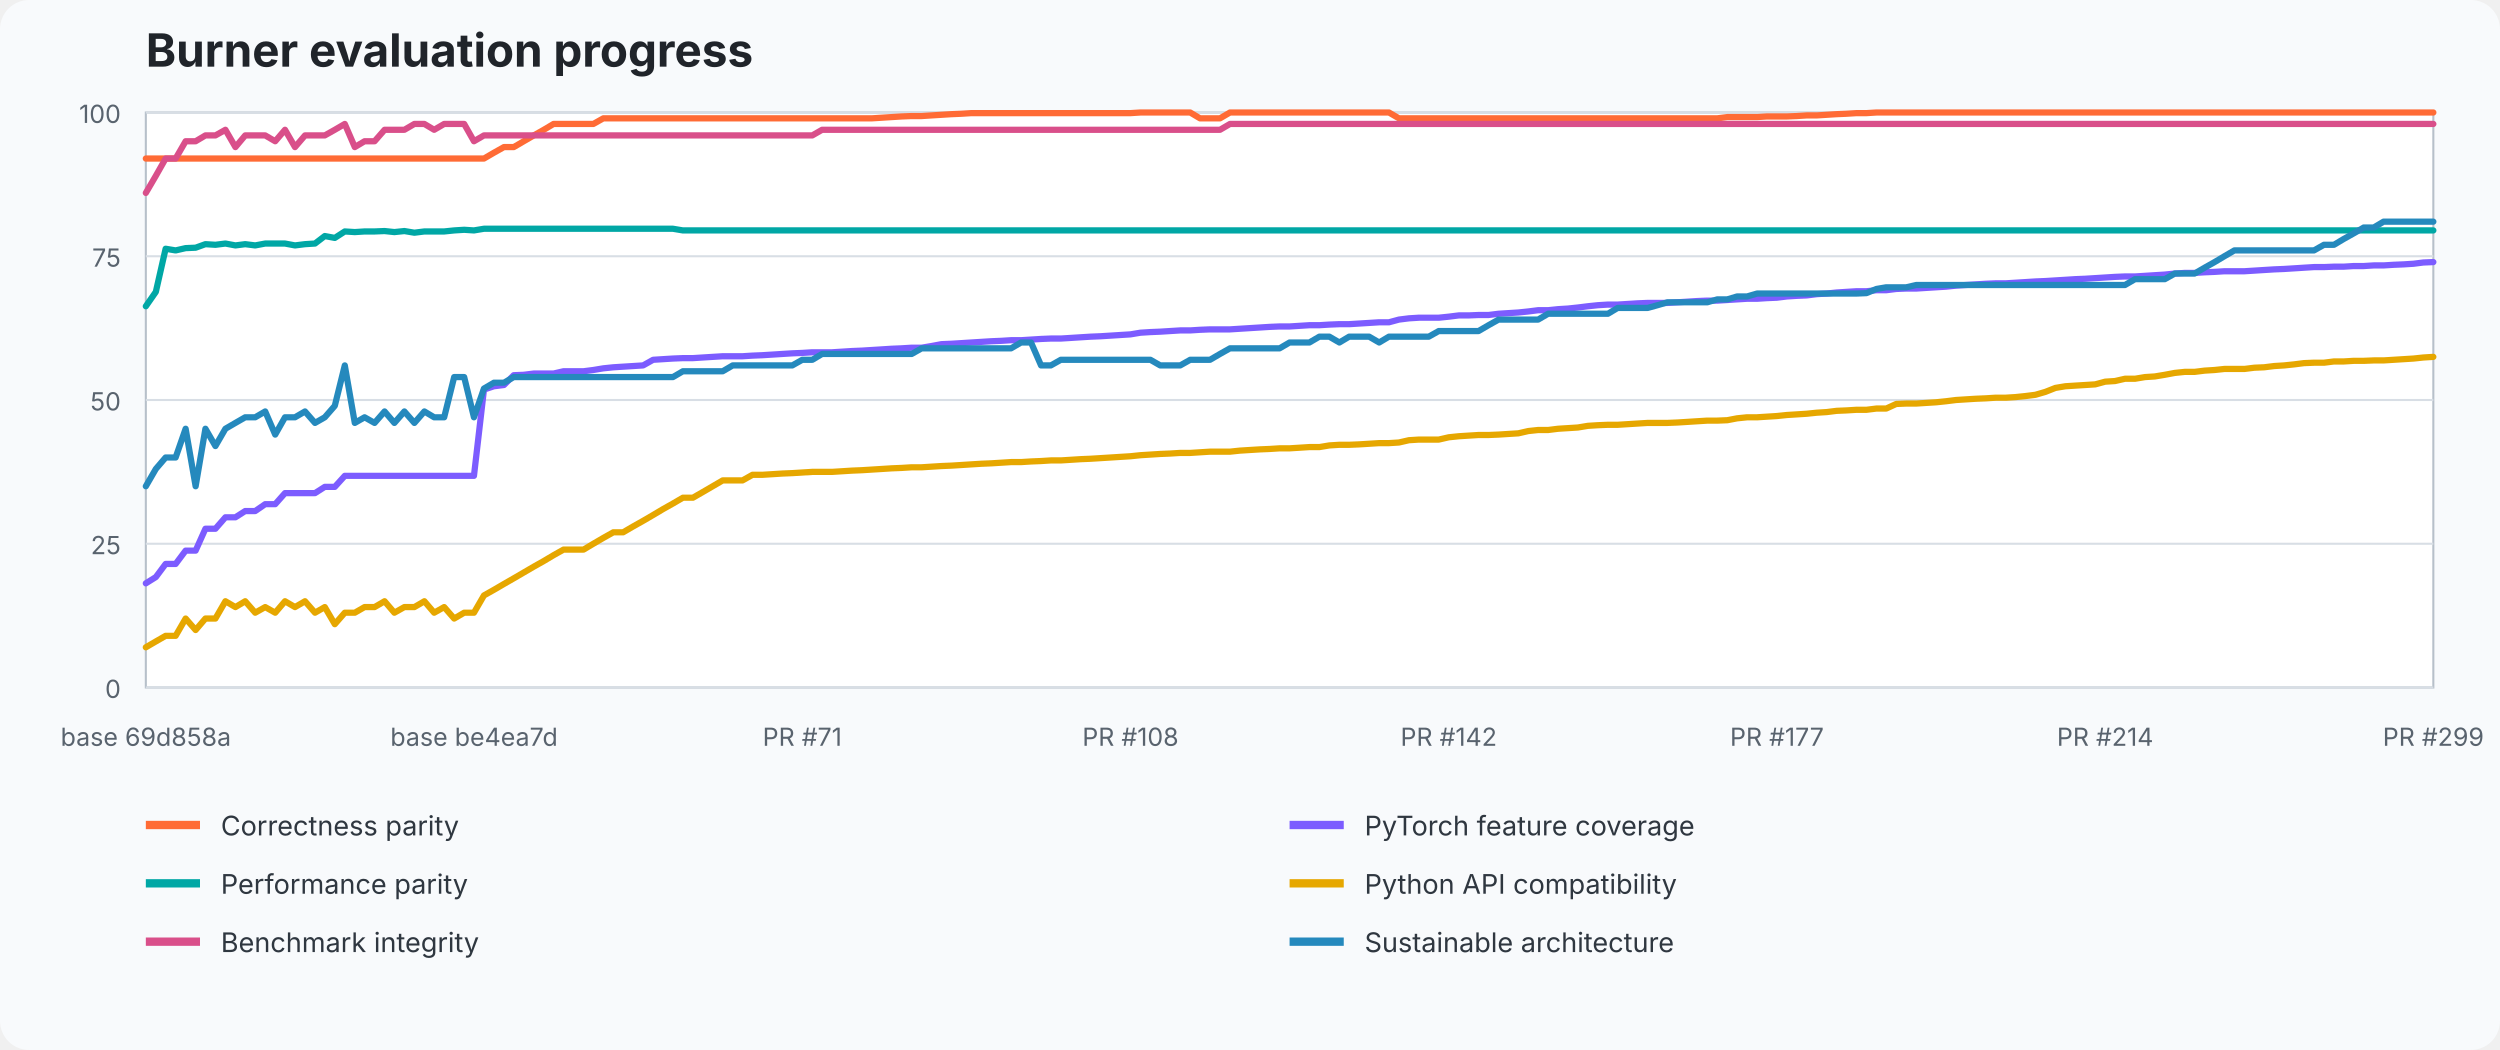
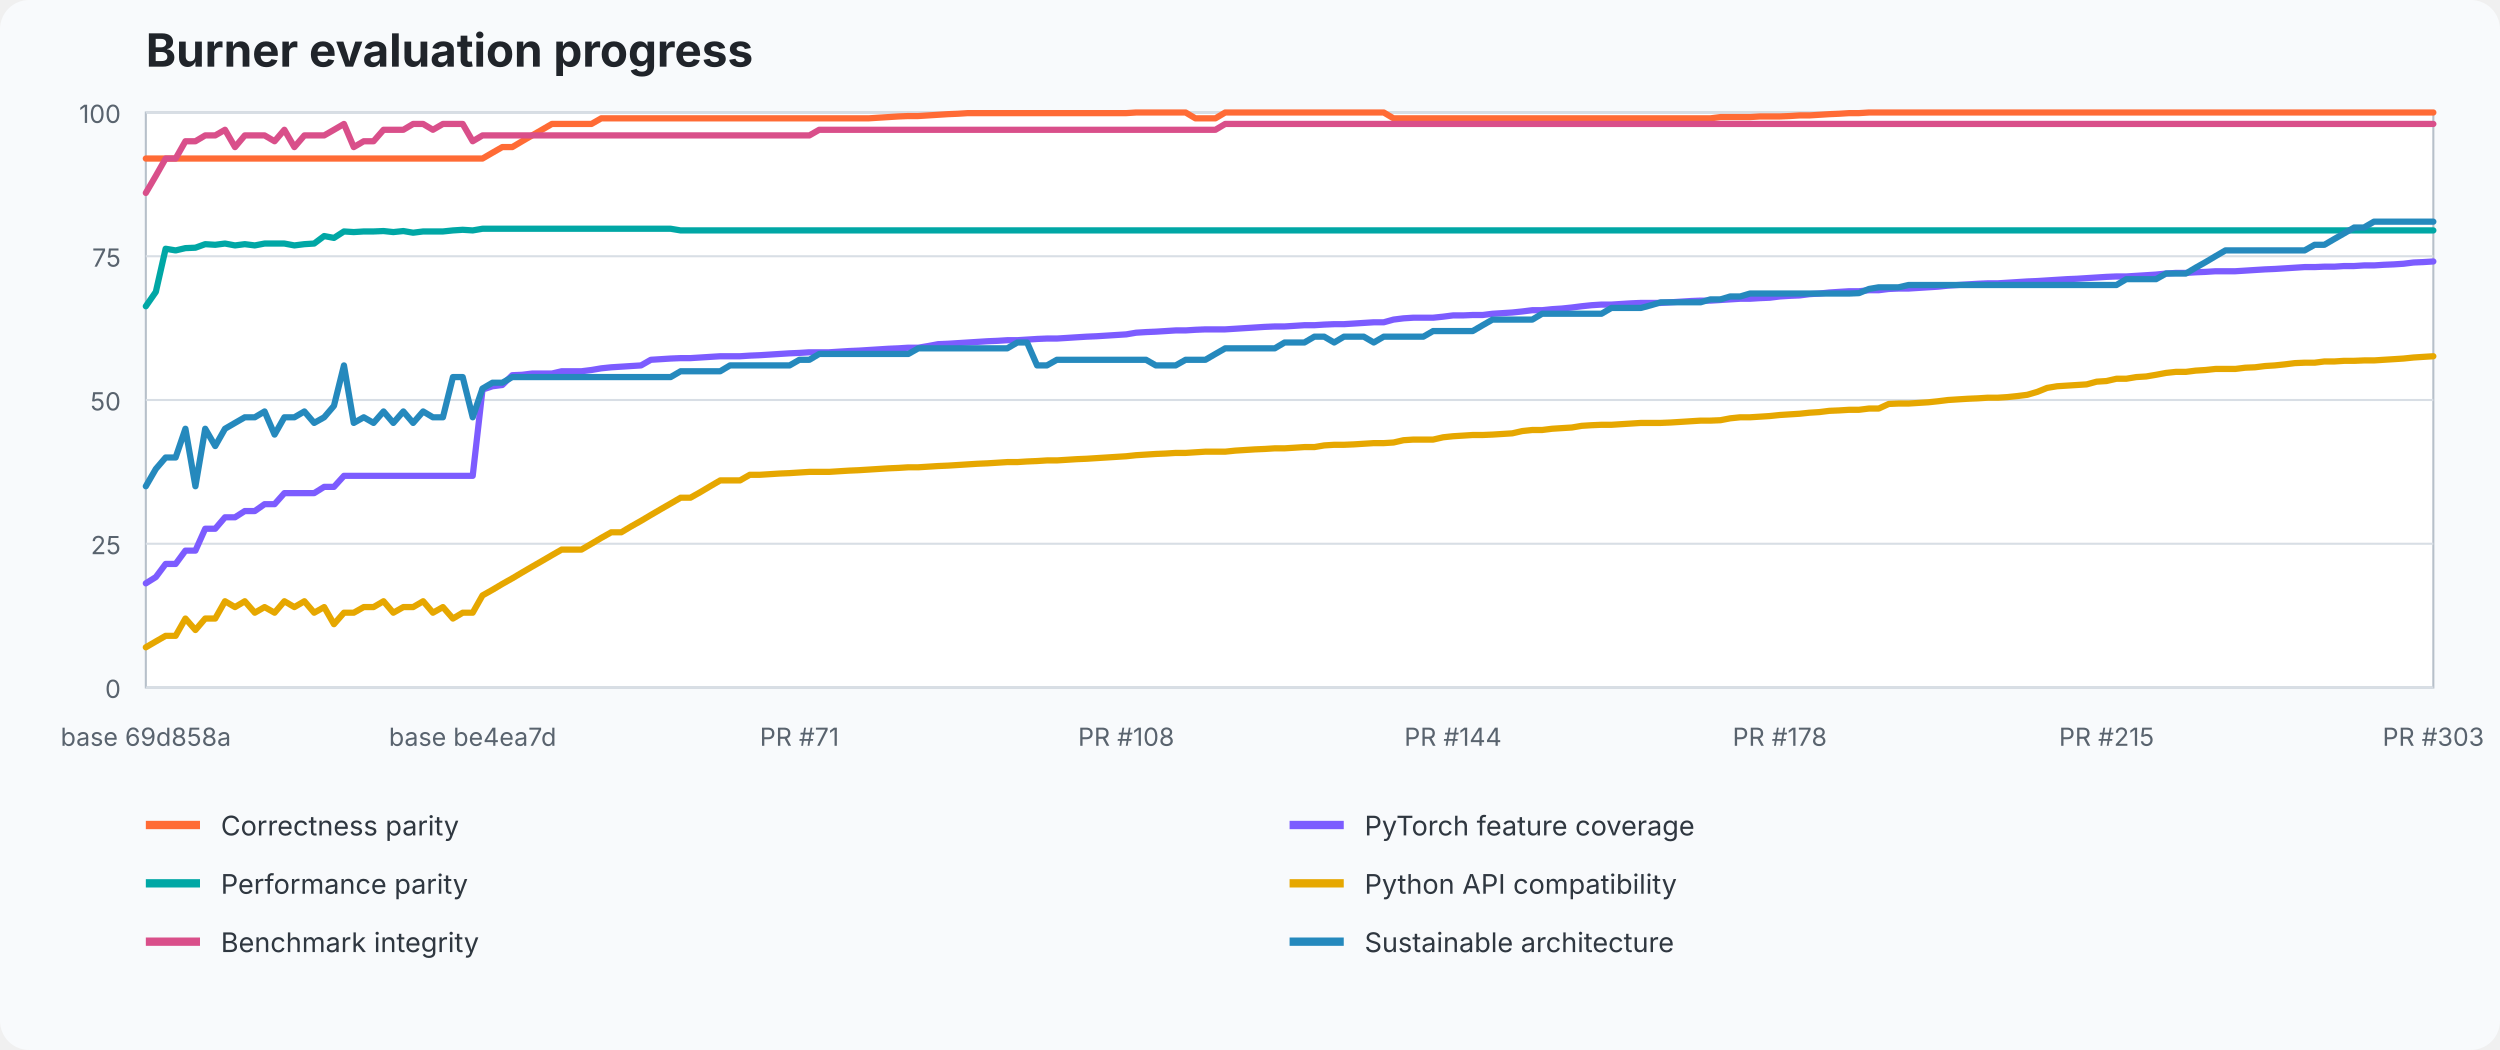
<svg xmlns="http://www.w3.org/2000/svg" width="1200" height="504" viewBox="0 0 1200 504" role="img" aria-labelledby="title desc">
  <style>text{font-family:ui-sans-serif,system-ui,-apple-system,BlinkMacSystemFont,"Segoe UI",sans-serif}.title{font-size:22px;font-weight:700;fill:#20242a}.axis{font-size:12px;fill:#59636e}.legend{font-size:13px;fill:#2f3740}.grid{stroke:#d8dee5;stroke-width:1}.plot{fill:#fff;stroke:#b7c0ca}</style>
  <rect width="100%" height="100%" fill="#f8fafc" rx="14" />
  <text x="70" y="32" class="title">Burner evaluation progress</text>
  <rect x="70" y="54" width="1098" height="276" class="plot" />
  <line x1="70" y1="330" x2="1168" y2="330" class="grid" />
  <text x="58" y="335" text-anchor="end" class="axis">0</text>
  <line x1="70" y1="261" x2="1168" y2="261" class="grid" />
  <text x="58" y="266" text-anchor="end" class="axis">25</text>
  <line x1="70" y1="192" x2="1168" y2="192" class="grid" />
  <text x="58" y="197" text-anchor="end" class="axis">50</text>
  <line x1="70" y1="123" x2="1168" y2="123" class="grid" />
  <text x="58" y="128" text-anchor="end" class="axis">75</text>
  <line x1="70" y1="54" x2="1168" y2="54" class="grid" />
  <text x="58" y="59" text-anchor="end" class="axis">100</text>
-   <polyline points="70.0,76.1 74.8,76.1 79.5,76.1 84.3,76.1 89.1,76.1 93.9,76.1 98.6,76.1 103.4,76.1 108.2,76.1 113.0,76.1 117.7,76.1 122.5,76.1 127.3,76.1 132.1,76.1 136.8,76.1 141.6,76.1 146.4,76.1 151.2,76.1 155.9,76.1 160.7,76.1 165.5,76.1 170.3,76.1 175.0,76.1 179.8,76.1 184.6,76.1 189.3,76.1 194.1,76.1 198.9,76.1 203.7,76.1 208.4,76.1 213.2,76.1 218.0,76.1 222.8,76.1 227.5,76.1 232.3,76.1 237.1,73.3 241.9,70.6 246.6,70.6 251.4,67.8 256.2,65.0 261.0,62.3 265.7,59.5 270.5,59.5 275.3,59.5 280.1,59.5 284.8,59.5 289.6,56.8 294.4,56.8 299.1,56.8 303.9,56.8 308.7,56.8 313.5,56.8 318.2,56.8 323.0,56.8 327.8,56.8 332.6,56.8 337.3,56.8 342.1,56.8 346.9,56.8 351.7,56.8 356.4,56.8 361.2,56.8 366.0,56.8 370.8,56.8 375.5,56.8 380.3,56.8 385.1,56.8 389.9,56.8 394.6,56.8 399.4,56.8 404.2,56.8 408.9,56.8 413.7,56.8 418.5,56.8 423.3,56.5 428.0,56.2 432.8,55.9 437.6,55.7 442.4,55.7 447.1,55.4 451.9,55.1 456.7,54.8 461.5,54.6 466.2,54.3 471.0,54.3 475.8,54.3 480.6,54.3 485.3,54.3 490.1,54.3 494.9,54.3 499.7,54.3 504.4,54.3 509.2,54.3 514.0,54.3 518.7,54.3 523.5,54.3 528.3,54.3 533.1,54.3 537.8,54.3 542.6,54.3 547.4,54.0 552.2,54.0 556.9,54.0 561.7,54.0 566.5,54.0 571.3,54.0 576.0,56.8 580.8,56.8 585.6,56.8 590.4,54.0 595.1,54.0 599.9,54.0 604.7,54.0 609.5,54.0 614.2,54.0 619.0,54.0 623.8,54.0 628.5,54.0 633.3,54.0 638.1,54.0 642.9,54.0 647.6,54.0 652.4,54.0 657.2,54.0 662.0,54.0 666.7,54.0 671.5,56.8 676.3,56.8 681.1,56.8 685.8,56.8 690.6,56.8 695.4,56.8 700.2,56.8 704.9,56.8 709.7,56.8 714.5,56.8 719.3,56.8 724.0,56.8 728.8,56.8 733.6,56.8 738.3,56.8 743.1,56.8 747.9,56.8 752.7,56.8 757.4,56.8 762.2,56.8 767.0,56.8 771.8,56.8 776.5,56.8 781.3,56.8 786.1,56.8 790.9,56.8 795.6,56.8 800.4,56.8 805.2,56.8 810.0,56.8 814.7,56.8 819.5,56.8 824.3,56.8 829.1,56.2 833.8,56.2 838.6,56.2 843.4,56.2 848.1,55.9 852.9,55.9 857.7,55.9 862.5,55.7 867.2,55.4 872.0,55.4 876.8,55.1 881.6,54.8 886.3,54.6 891.1,54.3 895.9,54.3 900.7,54.0 905.4,54.0 910.2,54.0 915.0,54.0 919.8,54.0 924.5,54.0 929.3,54.0 934.1,54.0 938.9,54.0 943.6,54.0 948.4,54.0 953.2,54.0 957.9,54.0 962.7,54.0 967.5,54.0 972.3,54.0 977.0,54.0 981.8,54.0 986.6,54.0 991.4,54.0 996.1,54.0 1000.9,54.0 1005.7,54.0 1010.5,54.0 1015.2,54.0 1020.0,54.0 1024.8,54.0 1029.6,54.0 1034.3,54.0 1039.1,54.0 1043.9,54.0 1048.7,54.0 1053.4,54.0 1058.2,54.0 1063.0,54.0 1067.7,54.0 1072.5,54.0 1077.3,54.0 1082.1,54.0 1086.8,54.0 1091.6,54.0 1096.4,54.0 1101.2,54.0 1105.9,54.0 1110.7,54.0 1115.5,54.0 1120.3,54.0 1125.0,54.0 1129.8,54.0 1134.6,54.0 1139.4,54.0 1144.1,54.0 1148.9,54.0 1153.7,54.0 1158.5,54.0 1163.2,54.0 1168.0,54.0" fill="none" stroke="#ff6b35" stroke-width="3" stroke-linejoin="round" stroke-linecap="round" />
-   <polyline points="70.0,280.0 74.8,277.0 79.5,270.7 84.3,270.7 89.1,264.3 93.9,264.3 98.6,253.8 103.4,253.8 108.2,248.3 113.0,248.3 117.7,245.3 122.5,245.3 127.3,242.0 132.1,242.0 136.8,236.7 141.6,236.7 146.4,236.7 151.2,236.7 155.9,233.7 160.7,233.7 165.5,228.4 170.3,228.4 175.0,228.4 179.8,228.4 184.6,228.4 189.3,228.4 194.1,228.4 198.9,228.4 203.7,228.4 208.4,228.4 213.2,228.4 218.0,228.4 222.8,228.4 227.5,228.4 232.3,187.0 237.1,185.4 241.9,184.8 246.6,180.1 251.4,179.9 256.2,179.3 261.0,179.3 265.7,179.3 270.5,178.2 275.3,178.2 280.1,178.2 284.8,177.6 289.6,176.8 294.4,176.3 299.1,176.0 303.9,175.7 308.7,175.4 313.5,172.7 318.2,172.4 323.0,172.1 327.8,171.9 332.6,171.9 337.3,171.6 342.1,171.3 346.9,171.0 351.7,171.0 356.4,171.0 361.2,170.7 366.0,170.5 370.8,170.2 375.5,169.9 380.3,169.6 385.1,169.4 389.9,169.1 394.6,169.1 399.4,169.1 404.2,168.8 408.9,168.5 413.7,168.3 418.5,168.0 423.3,167.7 428.0,167.4 432.8,167.2 437.6,166.9 442.4,166.9 447.1,166.1 451.9,165.2 456.7,165.0 461.5,164.7 466.2,164.4 471.0,164.1 475.8,163.8 480.6,163.6 485.3,163.3 490.1,163.3 494.9,163.0 499.7,162.7 504.4,162.5 509.2,162.5 514.0,162.2 518.7,161.9 523.5,161.6 528.3,161.4 533.1,161.1 537.8,160.8 542.6,160.5 547.4,159.7 552.2,159.4 556.9,159.2 561.7,158.9 566.5,158.6 571.3,158.6 576.0,158.3 580.8,158.1 585.6,158.1 590.4,158.1 595.1,157.8 599.9,157.5 604.7,157.2 609.5,156.9 614.2,156.7 619.0,156.7 623.8,156.4 628.5,156.1 633.3,156.1 638.1,155.8 642.9,155.6 647.6,155.6 652.4,155.3 657.2,155.0 662.0,154.7 666.7,154.7 671.5,153.4 676.3,152.8 681.1,152.5 685.8,152.5 690.6,152.5 695.4,152.0 700.2,151.4 704.9,151.4 709.7,151.2 714.5,151.2 719.3,150.6 724.0,150.3 728.8,150.0 733.6,149.5 738.3,148.9 743.1,148.9 747.9,148.4 752.7,148.1 757.4,147.6 762.2,147.0 767.0,146.5 771.8,146.2 776.5,146.2 781.3,145.9 786.1,145.6 790.9,145.4 795.6,145.4 800.4,145.4 805.2,145.1 810.0,144.8 814.7,144.5 819.5,144.3 824.3,144.3 829.1,144.0 833.8,143.7 838.6,143.4 843.4,143.4 848.1,143.1 852.9,142.9 857.7,142.3 862.5,142.0 867.2,141.8 872.0,141.2 876.8,140.9 881.6,140.4 886.3,140.1 891.1,139.8 895.9,139.8 900.7,139.3 905.4,139.3 910.2,138.7 915.0,138.5 919.8,138.5 924.5,138.2 929.3,137.9 934.1,137.6 938.9,137.1 943.6,136.8 948.4,136.5 953.2,136.2 957.9,136.0 962.7,136.0 967.5,135.7 972.3,135.4 977.0,135.1 981.8,134.9 986.6,134.6 991.4,134.3 996.1,134.0 1000.9,133.8 1005.7,133.5 1010.5,133.2 1015.2,132.9 1020.0,132.7 1024.8,132.7 1029.6,132.4 1034.3,132.1 1039.1,131.8 1043.9,131.3 1048.7,131.0 1053.4,131.0 1058.2,130.7 1063.0,130.5 1067.7,130.2 1072.5,130.2 1077.3,130.2 1082.1,129.9 1086.8,129.6 1091.6,129.3 1096.4,129.1 1101.2,128.8 1105.9,128.5 1110.7,128.2 1115.5,128.2 1120.3,128.0 1125.0,128.0 1129.8,127.7 1134.6,127.7 1139.4,127.4 1144.1,127.4 1148.9,127.1 1153.7,126.9 1158.5,126.6 1163.2,126.0 1168.0,125.8" fill="none" stroke="#7c5cff" stroke-width="3" stroke-linejoin="round" stroke-linecap="round" />
-   <polyline points="70.0,147.0 74.8,140.1 79.5,119.4 84.3,120.2 89.1,119.1 93.9,118.9 98.6,117.2 103.4,117.5 108.2,116.9 113.0,117.8 117.7,117.2 122.5,117.8 127.3,116.9 132.1,116.9 136.8,116.9 141.6,117.8 146.4,117.2 151.2,116.9 155.9,113.3 160.7,114.2 165.5,111.1 170.3,111.4 175.0,111.1 179.8,111.1 184.6,110.9 189.3,111.4 194.1,110.9 198.9,111.7 203.7,111.1 208.4,111.1 213.2,111.1 218.0,110.6 222.8,110.3 227.5,110.6 232.3,109.8 237.1,109.8 241.9,109.8 246.6,109.8 251.4,109.8 256.2,109.8 261.0,109.8 265.7,109.8 270.5,109.8 275.3,109.8 280.1,109.8 284.8,109.8 289.6,109.8 294.4,109.8 299.1,109.8 303.9,109.8 308.7,109.8 313.5,109.8 318.2,109.8 323.0,109.8 327.8,110.6 332.6,110.6 337.3,110.6 342.1,110.6 346.9,110.6 351.7,110.6 356.4,110.6 361.2,110.6 366.0,110.6 370.8,110.6 375.5,110.6 380.3,110.6 385.1,110.6 389.9,110.6 394.6,110.6 399.4,110.6 404.2,110.6 408.9,110.6 413.7,110.6 418.5,110.6 423.3,110.6 428.0,110.6 432.8,110.6 437.6,110.6 442.4,110.6 447.1,110.6 451.9,110.6 456.7,110.6 461.5,110.6 466.2,110.6 471.0,110.6 475.8,110.6 480.6,110.6 485.3,110.6 490.1,110.6 494.9,110.6 499.7,110.6 504.4,110.6 509.2,110.6 514.0,110.6 518.7,110.6 523.5,110.6 528.3,110.6 533.1,110.6 537.8,110.6 542.6,110.6 547.4,110.6 552.2,110.6 556.9,110.6 561.7,110.6 566.5,110.6 571.3,110.6 576.0,110.6 580.8,110.6 585.6,110.6 590.4,110.6 595.1,110.6 599.9,110.6 604.7,110.6 609.5,110.6 614.2,110.6 619.0,110.6 623.8,110.6 628.5,110.6 633.3,110.6 638.1,110.6 642.9,110.6 647.6,110.6 652.4,110.6 657.2,110.6 662.0,110.6 666.7,110.6 671.5,110.6 676.3,110.6 681.1,110.6 685.8,110.6 690.6,110.6 695.4,110.6 700.2,110.6 704.9,110.6 709.7,110.6 714.5,110.6 719.3,110.6 724.0,110.6 728.8,110.6 733.6,110.6 738.3,110.6 743.1,110.6 747.9,110.6 752.7,110.6 757.4,110.6 762.2,110.6 767.0,110.6 771.8,110.6 776.5,110.6 781.3,110.6 786.1,110.6 790.9,110.6 795.6,110.6 800.4,110.6 805.2,110.6 810.0,110.6 814.7,110.6 819.5,110.6 824.3,110.6 829.1,110.6 833.8,110.6 838.6,110.6 843.4,110.6 848.1,110.6 852.9,110.6 857.7,110.6 862.5,110.6 867.2,110.6 872.0,110.6 876.8,110.6 881.6,110.6 886.3,110.6 891.1,110.6 895.9,110.6 900.7,110.6 905.4,110.6 910.2,110.6 915.0,110.6 919.8,110.6 924.5,110.6 929.3,110.6 934.1,110.6 938.9,110.6 943.6,110.6 948.4,110.6 953.2,110.6 957.9,110.6 962.7,110.6 967.5,110.6 972.3,110.6 977.0,110.6 981.8,110.6 986.6,110.6 991.4,110.6 996.1,110.6 1000.9,110.6 1005.7,110.6 1010.5,110.6 1015.2,110.6 1020.0,110.6 1024.8,110.6 1029.6,110.6 1034.3,110.6 1039.1,110.6 1043.9,110.6 1048.7,110.6 1053.4,110.6 1058.2,110.6 1063.0,110.6 1067.7,110.6 1072.5,110.6 1077.3,110.6 1082.1,110.6 1086.8,110.6 1091.6,110.6 1096.4,110.6 1101.2,110.6 1105.9,110.6 1110.7,110.6 1115.5,110.6 1120.3,110.6 1125.0,110.6 1129.8,110.6 1134.6,110.6 1139.4,110.6 1144.1,110.6 1148.9,110.6 1153.7,110.6 1158.5,110.6 1163.2,110.6 1168.0,110.6" fill="none" stroke="#00a7a5" stroke-width="3" stroke-linejoin="round" stroke-linecap="round" />
-   <polyline points="70.0,310.7 74.8,307.9 79.5,305.2 84.3,305.2 89.1,296.9 93.9,302.4 98.6,296.9 103.4,296.9 108.2,288.6 113.0,291.4 117.7,288.6 122.5,294.1 127.3,291.4 132.1,294.1 136.8,288.6 141.6,291.4 146.4,288.6 151.2,294.1 155.9,291.4 160.7,299.6 165.5,294.1 170.3,294.1 175.0,291.4 179.8,291.4 184.6,288.6 189.3,294.1 194.1,291.4 198.9,291.4 203.7,288.6 208.4,294.1 213.2,291.4 218.0,296.9 222.8,294.1 227.5,294.1 232.3,285.8 237.1,283.1 241.9,280.3 246.6,277.6 251.4,274.8 256.2,272.0 261.0,269.3 265.7,266.5 270.5,263.8 275.3,263.8 280.1,263.8 284.8,261.0 289.6,258.2 294.4,255.5 299.1,255.5 303.9,252.7 308.7,250.0 313.5,247.2 318.2,244.4 323.0,241.7 327.8,238.9 332.6,238.9 337.3,236.2 342.1,233.4 346.9,230.6 351.7,230.6 356.4,230.6 361.2,227.9 366.0,227.9 370.8,227.6 375.5,227.3 380.3,227.1 385.1,226.8 389.9,226.5 394.6,226.5 399.4,226.5 404.2,226.2 408.9,225.9 413.7,225.7 418.5,225.4 423.3,225.1 428.0,224.8 432.8,224.6 437.6,224.3 442.4,224.3 447.1,224.0 451.9,223.7 456.7,223.5 461.5,223.2 466.2,222.9 471.0,222.6 475.8,222.4 480.6,222.1 485.3,221.8 490.1,221.8 494.9,221.5 499.7,221.3 504.4,221.0 509.2,221.0 514.0,220.7 518.7,220.4 523.5,220.2 528.3,219.9 533.1,219.6 537.8,219.3 542.6,219.0 547.4,218.5 552.2,218.2 556.9,217.9 561.7,217.7 566.5,217.4 571.3,217.4 576.0,217.1 580.8,216.8 585.6,216.8 590.4,216.8 595.1,216.3 599.9,216.0 604.7,215.7 609.5,215.5 614.2,215.2 619.0,215.2 623.8,214.9 628.5,214.6 633.3,214.6 638.1,213.8 642.9,213.5 647.6,213.5 652.4,213.3 657.2,213.0 662.0,212.7 666.7,212.7 671.5,212.4 676.3,211.3 681.1,211.0 685.8,211.0 690.6,211.0 695.4,209.9 700.2,209.4 704.9,209.1 709.7,208.8 714.5,208.8 719.3,208.6 724.0,208.3 728.8,208.0 733.6,206.9 738.3,206.4 743.1,206.4 747.9,205.8 752.7,205.5 757.4,205.2 762.2,204.4 767.0,204.1 771.8,203.9 776.5,203.9 781.3,203.6 786.1,203.3 790.9,203.0 795.6,203.0 800.4,203.0 805.2,202.8 810.0,202.5 814.7,202.2 819.5,201.9 824.3,201.9 829.1,201.7 833.8,200.8 838.6,200.3 843.4,200.3 848.1,200.0 852.9,199.7 857.7,199.2 862.5,198.9 867.2,198.6 872.0,198.1 876.8,197.8 881.6,197.2 886.3,197.0 891.1,196.7 895.9,196.7 900.7,196.1 905.4,196.1 910.2,193.9 915.0,193.7 919.8,193.7 924.5,193.4 929.3,193.1 934.1,192.6 938.9,192.0 943.6,191.7 948.4,191.4 953.2,191.2 957.9,190.9 962.7,190.9 967.5,190.6 972.3,190.1 977.0,189.5 981.8,188.1 986.6,186.2 991.4,185.4 996.1,185.1 1000.9,184.8 1005.7,184.5 1010.5,183.2 1015.2,182.9 1020.0,181.8 1024.8,181.8 1029.6,181.0 1034.3,180.7 1039.1,179.9 1043.9,179.0 1048.7,178.5 1053.4,178.5 1058.2,177.9 1063.0,177.6 1067.7,177.1 1072.5,177.1 1077.3,177.1 1082.1,176.5 1086.8,176.3 1091.6,175.7 1096.4,175.4 1101.2,174.9 1105.9,174.3 1110.7,174.1 1115.5,174.1 1120.3,173.5 1125.0,173.5 1129.8,173.2 1134.6,173.2 1139.4,173.0 1144.1,173.0 1148.9,172.7 1153.7,172.4 1158.5,172.1 1163.2,171.6 1168.0,171.3" fill="none" stroke="#e6a700" stroke-width="3" stroke-linejoin="round" stroke-linecap="round" />
-   <polyline points="70.0,92.6 74.8,84.4 79.5,76.1 84.3,76.1 89.1,67.8 93.9,67.8 98.6,65.0 103.4,65.0 108.2,62.3 113.0,70.6 117.7,65.0 122.5,65.0 127.3,65.0 132.1,67.8 136.8,62.3 141.6,70.6 146.4,65.0 151.2,65.0 155.9,65.0 160.7,62.3 165.5,59.5 170.3,70.6 175.0,67.8 179.8,67.8 184.6,62.3 189.3,62.3 194.1,62.3 198.9,59.5 203.7,59.5 208.4,62.3 213.2,59.5 218.0,59.5 222.8,59.5 227.5,67.8 232.3,65.0 237.1,65.0 241.9,65.0 246.6,65.0 251.4,65.0 256.2,65.0 261.0,65.0 265.7,65.0 270.5,65.0 275.3,65.0 280.1,65.0 284.8,65.0 289.6,65.0 294.4,65.0 299.1,65.0 303.9,65.0 308.7,65.0 313.5,65.0 318.2,65.0 323.0,65.0 327.8,65.0 332.6,65.0 337.3,65.0 342.1,65.0 346.9,65.0 351.7,65.0 356.4,65.0 361.2,65.0 366.0,65.0 370.8,65.0 375.5,65.0 380.3,65.0 385.1,65.0 389.9,65.0 394.6,62.3 399.4,62.3 404.2,62.3 408.9,62.3 413.7,62.3 418.5,62.3 423.3,62.3 428.0,62.3 432.8,62.3 437.6,62.3 442.4,62.3 447.1,62.3 451.9,62.3 456.7,62.3 461.5,62.3 466.2,62.3 471.0,62.3 475.8,62.3 480.6,62.3 485.3,62.3 490.1,62.3 494.9,62.3 499.7,62.3 504.4,62.3 509.2,62.3 514.0,62.3 518.7,62.3 523.5,62.3 528.3,62.3 533.1,62.3 537.8,62.3 542.6,62.3 547.4,62.3 552.2,62.3 556.9,62.3 561.7,62.3 566.5,62.3 571.3,62.3 576.0,62.3 580.8,62.3 585.6,62.3 590.4,59.5 595.1,59.5 599.9,59.5 604.7,59.5 609.5,59.5 614.2,59.5 619.0,59.5 623.8,59.5 628.5,59.5 633.3,59.5 638.1,59.5 642.9,59.5 647.6,59.5 652.4,59.5 657.2,59.5 662.0,59.5 666.7,59.5 671.5,59.5 676.3,59.5 681.1,59.5 685.8,59.5 690.6,59.5 695.4,59.5 700.2,59.5 704.9,59.5 709.7,59.5 714.5,59.5 719.3,59.5 724.0,59.5 728.8,59.5 733.6,59.5 738.3,59.5 743.1,59.5 747.9,59.5 752.7,59.5 757.4,59.5 762.2,59.5 767.0,59.5 771.8,59.5 776.5,59.5 781.3,59.5 786.1,59.5 790.9,59.5 795.6,59.5 800.4,59.5 805.2,59.5 810.0,59.5 814.7,59.5 819.5,59.5 824.3,59.5 829.1,59.5 833.8,59.5 838.6,59.5 843.4,59.5 848.1,59.5 852.9,59.5 857.7,59.5 862.5,59.5 867.2,59.5 872.0,59.5 876.8,59.5 881.6,59.5 886.3,59.5 891.1,59.5 895.9,59.5 900.7,59.5 905.4,59.5 910.2,59.5 915.0,59.5 919.8,59.5 924.5,59.5 929.3,59.5 934.1,59.5 938.9,59.5 943.6,59.5 948.4,59.5 953.2,59.5 957.9,59.5 962.7,59.5 967.5,59.5 972.3,59.5 977.0,59.5 981.8,59.5 986.6,59.5 991.4,59.5 996.1,59.5 1000.9,59.5 1005.7,59.5 1010.5,59.5 1015.2,59.5 1020.0,59.5 1024.8,59.5 1029.6,59.5 1034.3,59.5 1039.1,59.5 1043.9,59.5 1048.7,59.5 1053.4,59.5 1058.2,59.5 1063.0,59.5 1067.7,59.5 1072.5,59.5 1077.3,59.5 1082.1,59.5 1086.8,59.5 1091.6,59.5 1096.4,59.5 1101.2,59.5 1105.9,59.5 1110.7,59.5 1115.5,59.5 1120.3,59.5 1125.0,59.5 1129.8,59.5 1134.6,59.5 1139.4,59.5 1144.1,59.5 1148.9,59.5 1153.7,59.5 1158.5,59.5 1163.2,59.5 1168.0,59.5" fill="none" stroke="#d94f8a" stroke-width="3" stroke-linejoin="round" stroke-linecap="round" />
-   <polyline points="70.0,233.4 74.8,225.1 79.5,219.6 84.3,219.6 89.1,205.8 93.9,233.4 98.6,205.8 103.4,214.1 108.2,205.8 113.0,203.0 117.7,200.3 122.5,200.3 127.3,197.5 132.1,208.6 136.8,200.3 141.6,200.3 146.4,197.5 151.2,203.0 155.9,200.3 160.7,194.8 165.5,175.4 170.3,203.0 175.0,200.3 179.8,203.0 184.6,197.5 189.3,203.0 194.1,197.5 198.9,203.0 203.7,197.5 208.4,200.3 213.2,200.3 218.0,181.0 222.8,181.0 227.5,200.3 232.3,186.5 237.1,183.7 241.9,183.7 246.6,181.0 251.4,181.0 256.2,181.0 261.0,181.0 265.7,181.0 270.5,181.0 275.3,181.0 280.1,181.0 284.8,181.0 289.6,181.0 294.4,181.0 299.1,181.0 303.9,181.0 308.7,181.0 313.5,181.0 318.2,181.0 323.0,181.0 327.8,178.2 332.6,178.2 337.3,178.2 342.1,178.2 346.9,178.2 351.7,175.4 356.4,175.4 361.2,175.4 366.0,175.4 370.8,175.4 375.5,175.4 380.3,175.4 385.1,172.7 389.9,172.7 394.6,169.9 399.4,169.9 404.2,169.9 408.9,169.9 413.7,169.9 418.5,169.9 423.3,169.9 428.0,169.9 432.8,169.9 437.6,169.9 442.4,167.2 447.1,167.2 451.9,167.2 456.7,167.2 461.5,167.2 466.2,167.2 471.0,167.2 475.8,167.2 480.6,167.2 485.3,167.2 490.1,164.4 494.9,164.4 499.7,175.4 504.4,175.4 509.2,172.7 514.0,172.7 518.7,172.7 523.5,172.7 528.3,172.7 533.1,172.7 537.8,172.7 542.6,172.7 547.4,172.7 552.2,172.7 556.9,175.4 561.7,175.4 566.5,175.4 571.3,172.7 576.0,172.7 580.8,172.7 585.6,169.9 590.4,167.2 595.1,167.2 599.9,167.2 604.7,167.2 609.5,167.2 614.2,167.2 619.0,164.4 623.8,164.4 628.5,164.4 633.3,161.6 638.1,161.6 642.9,164.4 647.6,161.6 652.4,161.6 657.2,161.6 662.0,164.4 666.7,161.6 671.5,161.6 676.3,161.6 681.1,161.6 685.8,161.6 690.6,158.9 695.4,158.9 700.2,158.9 704.9,158.9 709.7,158.9 714.5,156.1 719.3,153.4 724.0,153.4 728.8,153.4 733.6,153.4 738.3,153.4 743.1,150.6 747.9,150.6 752.7,150.6 757.4,150.6 762.2,150.6 767.0,150.6 771.8,150.6 776.5,147.8 781.3,147.8 786.1,147.8 790.9,147.8 795.6,146.5 800.4,145.1 805.2,145.1 810.0,145.1 814.7,145.1 819.5,145.1 824.3,143.7 829.1,143.7 833.8,142.3 838.6,142.3 843.4,140.9 848.1,140.9 852.9,140.9 857.7,140.9 862.5,140.9 867.2,140.9 872.0,140.9 876.8,140.9 881.6,140.9 886.3,140.9 891.1,140.9 895.9,140.7 900.7,138.7 905.4,137.9 910.2,137.9 915.0,137.9 919.8,136.8 924.5,136.8 929.3,136.8 934.1,136.8 938.9,136.8 943.6,136.8 948.4,136.8 953.2,136.8 957.9,136.8 962.7,136.8 967.5,136.8 972.3,136.8 977.0,136.8 981.8,136.8 986.6,136.8 991.4,136.8 996.1,136.8 1000.9,136.8 1005.7,136.8 1010.5,136.8 1015.2,136.8 1020.0,136.8 1024.8,134.0 1029.6,134.0 1034.3,134.0 1039.1,134.0 1043.9,131.3 1048.7,131.3 1053.4,131.3 1058.2,128.5 1063.0,125.8 1067.7,123.0 1072.5,120.2 1077.3,120.2 1082.1,120.2 1086.8,120.2 1091.6,120.2 1096.4,120.2 1101.2,120.2 1105.9,120.2 1110.7,120.2 1115.5,117.5 1120.3,117.5 1125.0,114.7 1129.8,112.0 1134.6,109.2 1139.4,109.2 1144.1,106.4 1148.9,106.4 1153.7,106.4 1158.5,106.4 1163.2,106.4 1168.0,106.4" fill="none" stroke="#2589bd" stroke-width="3" stroke-linejoin="round" stroke-linecap="round" />
+   <polyline points="70.0,76.1 74.8,76.1 79.5,76.1 84.3,76.1 89.0,76.1 93.8,76.1 98.5,76.1 103.3,76.1 108.0,76.1 112.8,76.1 117.5,76.1 122.3,76.1 127.0,76.1 131.8,76.1 136.5,76.1 141.3,76.1 146.1,76.1 150.8,76.1 155.6,76.1 160.3,76.1 165.1,76.1 169.8,76.1 174.6,76.1 179.3,76.1 184.1,76.1 188.8,76.1 193.6,76.1 198.3,76.1 203.1,76.1 207.8,76.1 212.6,76.1 217.4,76.1 222.1,76.1 226.9,76.1 231.6,76.1 236.4,73.3 241.1,70.6 245.9,70.6 250.6,67.8 255.4,65.0 260.1,62.3 264.9,59.5 269.6,59.5 274.4,59.5 279.1,59.5 283.9,59.5 288.6,56.8 293.4,56.8 298.2,56.8 302.9,56.8 307.7,56.8 312.4,56.8 317.2,56.8 321.9,56.8 326.7,56.8 331.4,56.8 336.2,56.8 340.9,56.8 345.7,56.8 350.4,56.8 355.2,56.8 359.9,56.8 364.7,56.8 369.5,56.8 374.2,56.8 379.0,56.8 383.7,56.8 388.5,56.8 393.2,56.8 398.0,56.8 402.7,56.8 407.5,56.8 412.2,56.8 417.0,56.8 421.7,56.5 426.5,56.2 431.2,55.9 436.0,55.7 440.8,55.7 445.5,55.4 450.3,55.1 455.0,54.8 459.8,54.6 464.5,54.3 469.3,54.3 474.0,54.3 478.8,54.3 483.5,54.3 488.3,54.3 493.0,54.3 497.8,54.3 502.5,54.3 507.3,54.3 512.1,54.3 516.8,54.3 521.6,54.3 526.3,54.3 531.1,54.3 535.8,54.3 540.6,54.3 545.3,54.0 550.1,54.0 554.8,54.0 559.6,54.0 564.3,54.0 569.1,54.0 573.8,56.8 578.6,56.8 583.4,56.8 588.1,54.0 592.9,54.0 597.6,54.0 602.4,54.0 607.1,54.0 611.9,54.0 616.6,54.0 621.4,54.0 626.1,54.0 630.9,54.0 635.6,54.0 640.4,54.0 645.1,54.0 649.9,54.0 654.6,54.0 659.4,54.0 664.2,54.0 668.9,56.8 673.7,56.8 678.4,56.8 683.2,56.8 687.9,56.8 692.7,56.8 697.4,56.8 702.2,56.8 706.9,56.8 711.7,56.8 716.4,56.8 721.2,56.8 725.9,56.8 730.7,56.8 735.5,56.8 740.2,56.8 745.0,56.8 749.7,56.8 754.5,56.8 759.2,56.8 764.0,56.8 768.7,56.8 773.5,56.8 778.2,56.8 783.0,56.8 787.7,56.8 792.5,56.8 797.2,56.8 802.0,56.8 806.8,56.8 811.5,56.8 816.3,56.8 821.0,56.8 825.8,56.2 830.5,56.2 835.3,56.2 840.0,56.2 844.8,55.9 849.5,55.9 854.3,55.9 859.0,55.7 863.8,55.4 868.5,55.4 873.3,55.1 878.1,54.8 882.8,54.6 887.6,54.3 892.3,54.3 897.1,54.0 901.8,54.0 906.6,54.0 911.3,54.0 916.1,54.0 920.8,54.0 925.6,54.0 930.3,54.0 935.1,54.0 939.8,54.0 944.6,54.0 949.4,54.0 954.1,54.0 958.9,54.0 963.6,54.0 968.4,54.0 973.1,54.0 977.9,54.0 982.6,54.0 987.4,54.0 992.1,54.0 996.9,54.0 1001.6,54.0 1006.4,54.0 1011.1,54.0 1015.9,54.0 1020.6,54.0 1025.4,54.0 1030.2,54.0 1034.9,54.0 1039.7,54.0 1044.4,54.0 1049.2,54.0 1053.9,54.0 1058.7,54.0 1063.4,54.0 1068.2,54.0 1072.9,54.0 1077.7,54.0 1082.4,54.0 1087.2,54.0 1091.9,54.0 1096.7,54.0 1101.5,54.0 1106.2,54.0 1111.0,54.0 1115.7,54.0 1120.5,54.0 1125.2,54.0 1130.0,54.0 1134.7,54.0 1139.5,54.0 1144.2,54.0 1149.0,54.0 1153.7,54.0 1158.5,54.0 1163.2,54.0 1168.0,54.0" fill="none" stroke="#ff6b35" stroke-width="3" stroke-linejoin="round" stroke-linecap="round" />
+   <polyline points="70.0,280.0 74.8,277.0 79.5,270.7 84.3,270.7 89.0,264.3 93.8,264.3 98.5,253.8 103.3,253.8 108.0,248.3 112.8,248.3 117.5,245.3 122.3,245.3 127.0,242.0 131.8,242.0 136.5,236.7 141.3,236.7 146.1,236.7 150.8,236.7 155.6,233.7 160.3,233.7 165.1,228.4 169.8,228.4 174.6,228.4 179.3,228.4 184.1,228.4 188.8,228.4 193.6,228.4 198.3,228.4 203.1,228.4 207.8,228.4 212.6,228.4 217.4,228.4 222.1,228.4 226.9,228.4 231.6,187.0 236.4,185.4 241.1,184.8 245.9,180.1 250.6,179.9 255.4,179.3 260.1,179.3 264.9,179.3 269.6,178.2 274.4,178.2 279.1,178.2 283.9,177.6 288.6,176.8 293.4,176.3 298.2,176.0 302.9,175.7 307.7,175.4 312.4,172.7 317.2,172.4 321.9,172.1 326.7,171.9 331.4,171.9 336.2,171.6 340.9,171.3 345.7,171.0 350.4,171.0 355.2,171.0 359.9,170.7 364.7,170.5 369.5,170.2 374.2,169.9 379.0,169.6 383.7,169.4 388.5,169.1 393.2,169.1 398.0,169.1 402.7,168.8 407.5,168.5 412.2,168.3 417.0,168.0 421.7,167.7 426.5,167.4 431.2,167.2 436.0,166.9 440.8,166.9 445.5,166.1 450.3,165.2 455.0,165.0 459.8,164.7 464.5,164.4 469.3,164.1 474.0,163.8 478.8,163.6 483.5,163.3 488.3,163.3 493.0,163.0 497.8,162.7 502.5,162.5 507.3,162.5 512.1,162.2 516.8,161.9 521.6,161.6 526.3,161.4 531.1,161.1 535.8,160.8 540.6,160.5 545.3,159.7 550.1,159.4 554.8,159.2 559.6,158.9 564.3,158.6 569.1,158.6 573.8,158.3 578.6,158.1 583.4,158.1 588.1,158.1 592.9,157.8 597.6,157.5 602.4,157.2 607.1,156.9 611.9,156.7 616.6,156.7 621.4,156.4 626.1,156.1 630.9,156.1 635.6,155.8 640.4,155.6 645.1,155.6 649.9,155.3 654.6,155.0 659.4,154.7 664.2,154.7 668.9,153.4 673.7,152.8 678.4,152.5 683.2,152.5 687.9,152.5 692.7,152.0 697.4,151.4 702.2,151.4 706.9,151.2 711.7,151.2 716.4,150.6 721.2,150.3 725.9,150.0 730.7,149.5 735.5,148.9 740.2,148.9 745.0,148.4 749.7,148.1 754.5,147.6 759.2,147.0 764.0,146.5 768.7,146.2 773.5,146.2 778.2,145.9 783.0,145.6 787.7,145.4 792.5,145.4 797.2,145.4 802.0,145.1 806.8,144.8 811.5,144.5 816.3,144.3 821.0,144.3 825.8,144.0 830.5,143.7 835.3,143.4 840.0,143.4 844.8,143.1 849.5,142.9 854.3,142.3 859.0,142.0 863.8,141.8 868.5,141.2 873.3,140.9 878.1,140.4 882.8,140.1 887.6,139.8 892.3,139.8 897.1,139.3 901.8,139.3 906.6,138.7 911.3,138.5 916.1,138.5 920.8,138.2 925.6,137.9 930.3,137.6 935.1,137.1 939.8,136.8 944.6,136.5 949.4,136.2 954.1,136.0 958.9,136.0 963.6,135.7 968.4,135.4 973.1,135.1 977.9,134.9 982.6,134.6 987.4,134.3 992.1,134.0 996.9,133.8 1001.6,133.5 1006.4,133.2 1011.1,132.9 1015.9,132.7 1020.6,132.7 1025.4,132.4 1030.2,132.1 1034.9,131.8 1039.7,131.3 1044.4,131.0 1049.2,131.0 1053.9,130.7 1058.7,130.5 1063.4,130.2 1068.2,130.2 1072.9,130.2 1077.7,129.9 1082.4,129.6 1087.2,129.3 1091.9,129.1 1096.7,128.8 1101.5,128.5 1106.2,128.2 1111.0,128.2 1115.7,128.0 1120.5,128.0 1125.2,127.7 1130.0,127.7 1134.7,127.4 1139.5,127.4 1144.2,127.1 1149.0,126.9 1153.7,126.6 1158.5,126.0 1163.2,125.8 1168.0,125.5" fill="none" stroke="#7c5cff" stroke-width="3" stroke-linejoin="round" stroke-linecap="round" />
+   <polyline points="70.0,147.0 74.8,140.1 79.5,119.4 84.3,120.2 89.0,119.1 93.8,118.9 98.5,117.2 103.3,117.5 108.0,116.9 112.8,117.8 117.5,117.2 122.3,117.8 127.0,116.9 131.8,116.9 136.5,116.9 141.3,117.8 146.1,117.2 150.8,116.9 155.6,113.3 160.3,114.2 165.1,111.1 169.8,111.4 174.6,111.1 179.3,111.1 184.1,110.9 188.8,111.4 193.6,110.9 198.3,111.7 203.1,111.1 207.8,111.1 212.6,111.1 217.4,110.6 222.1,110.3 226.9,110.6 231.6,109.8 236.4,109.8 241.1,109.8 245.9,109.8 250.6,109.8 255.4,109.8 260.1,109.8 264.9,109.8 269.6,109.8 274.4,109.8 279.1,109.8 283.9,109.8 288.6,109.8 293.4,109.8 298.2,109.8 302.9,109.8 307.7,109.8 312.4,109.8 317.2,109.8 321.9,109.8 326.7,110.6 331.4,110.6 336.2,110.6 340.9,110.6 345.7,110.6 350.4,110.6 355.2,110.6 359.9,110.6 364.7,110.6 369.5,110.6 374.2,110.6 379.0,110.6 383.7,110.6 388.5,110.6 393.2,110.6 398.0,110.6 402.7,110.6 407.5,110.6 412.2,110.6 417.0,110.6 421.7,110.6 426.5,110.6 431.2,110.6 436.0,110.6 440.8,110.6 445.5,110.6 450.3,110.6 455.0,110.6 459.8,110.6 464.5,110.6 469.3,110.6 474.0,110.6 478.8,110.6 483.5,110.6 488.3,110.6 493.0,110.6 497.8,110.6 502.5,110.6 507.3,110.6 512.1,110.6 516.8,110.6 521.6,110.6 526.3,110.6 531.1,110.6 535.8,110.6 540.6,110.6 545.3,110.6 550.1,110.6 554.8,110.6 559.6,110.6 564.3,110.6 569.1,110.6 573.8,110.6 578.6,110.6 583.4,110.6 588.1,110.6 592.9,110.6 597.6,110.6 602.4,110.6 607.1,110.6 611.9,110.6 616.6,110.6 621.4,110.6 626.1,110.6 630.9,110.6 635.6,110.6 640.4,110.6 645.1,110.6 649.9,110.6 654.6,110.6 659.4,110.6 664.2,110.6 668.9,110.6 673.7,110.6 678.4,110.6 683.2,110.6 687.9,110.6 692.7,110.6 697.4,110.6 702.2,110.6 706.9,110.6 711.7,110.6 716.4,110.6 721.2,110.6 725.9,110.6 730.7,110.6 735.5,110.6 740.2,110.6 745.0,110.6 749.7,110.6 754.5,110.6 759.2,110.6 764.0,110.6 768.7,110.6 773.5,110.6 778.2,110.6 783.0,110.6 787.7,110.6 792.5,110.6 797.2,110.6 802.0,110.6 806.8,110.6 811.5,110.6 816.3,110.6 821.0,110.6 825.8,110.6 830.5,110.6 835.3,110.6 840.0,110.6 844.8,110.6 849.5,110.6 854.3,110.6 859.0,110.6 863.8,110.6 868.5,110.6 873.3,110.6 878.1,110.6 882.8,110.6 887.6,110.6 892.3,110.6 897.1,110.6 901.8,110.6 906.6,110.6 911.3,110.6 916.1,110.6 920.8,110.6 925.6,110.6 930.3,110.6 935.1,110.6 939.8,110.6 944.6,110.6 949.4,110.6 954.1,110.6 958.9,110.6 963.6,110.6 968.4,110.6 973.1,110.6 977.9,110.6 982.6,110.6 987.4,110.6 992.1,110.6 996.9,110.6 1001.6,110.6 1006.4,110.6 1011.1,110.6 1015.9,110.6 1020.6,110.6 1025.4,110.6 1030.2,110.6 1034.9,110.6 1039.7,110.6 1044.4,110.6 1049.2,110.6 1053.9,110.6 1058.7,110.6 1063.4,110.6 1068.2,110.6 1072.9,110.6 1077.7,110.6 1082.4,110.6 1087.2,110.6 1091.9,110.6 1096.7,110.6 1101.5,110.6 1106.2,110.6 1111.0,110.6 1115.7,110.6 1120.5,110.6 1125.2,110.6 1130.0,110.6 1134.7,110.6 1139.5,110.6 1144.2,110.6 1149.0,110.6 1153.7,110.6 1158.5,110.6 1163.2,110.6 1168.0,110.6" fill="none" stroke="#00a7a5" stroke-width="3" stroke-linejoin="round" stroke-linecap="round" />
+   <polyline points="70.0,310.7 74.8,307.9 79.5,305.2 84.3,305.2 89.0,296.9 93.8,302.4 98.5,296.9 103.3,296.9 108.0,288.6 112.8,291.4 117.5,288.6 122.3,294.1 127.0,291.4 131.8,294.1 136.5,288.6 141.3,291.4 146.1,288.6 150.8,294.1 155.6,291.4 160.3,299.6 165.1,294.1 169.8,294.1 174.6,291.4 179.3,291.4 184.1,288.6 188.8,294.1 193.6,291.4 198.3,291.4 203.1,288.6 207.8,294.1 212.6,291.4 217.4,296.9 222.1,294.1 226.9,294.1 231.6,285.8 236.4,283.1 241.1,280.3 245.9,277.6 250.6,274.8 255.4,272.0 260.1,269.3 264.9,266.5 269.6,263.8 274.4,263.8 279.1,263.8 283.9,261.0 288.6,258.2 293.4,255.5 298.2,255.5 302.9,252.7 307.7,250.0 312.4,247.2 317.2,244.4 321.9,241.7 326.7,238.9 331.4,238.9 336.2,236.2 340.9,233.4 345.7,230.6 350.4,230.6 355.2,230.6 359.9,227.9 364.7,227.9 369.5,227.6 374.2,227.3 379.0,227.1 383.7,226.8 388.5,226.5 393.2,226.5 398.0,226.5 402.7,226.2 407.5,225.9 412.2,225.7 417.0,225.4 421.7,225.1 426.5,224.8 431.2,224.6 436.0,224.3 440.8,224.3 445.5,224.0 450.3,223.7 455.0,223.5 459.8,223.2 464.5,222.9 469.3,222.6 474.0,222.4 478.8,222.1 483.5,221.8 488.3,221.8 493.0,221.5 497.8,221.3 502.5,221.0 507.3,221.0 512.1,220.7 516.8,220.4 521.6,220.2 526.3,219.9 531.1,219.6 535.8,219.3 540.6,219.0 545.3,218.5 550.1,218.2 554.8,217.9 559.6,217.7 564.3,217.4 569.1,217.4 573.8,217.1 578.6,216.8 583.4,216.8 588.1,216.8 592.9,216.3 597.6,216.0 602.4,215.7 607.1,215.5 611.9,215.2 616.6,215.2 621.4,214.9 626.1,214.6 630.9,214.6 635.6,213.8 640.4,213.5 645.1,213.5 649.9,213.3 654.6,213.0 659.4,212.7 664.2,212.7 668.9,212.4 673.7,211.3 678.4,211.0 683.2,211.0 687.9,211.0 692.7,209.9 697.4,209.4 702.2,209.1 706.9,208.8 711.7,208.8 716.4,208.6 721.2,208.3 725.9,208.0 730.7,206.9 735.5,206.4 740.2,206.4 745.0,205.8 749.7,205.5 754.5,205.2 759.2,204.4 764.0,204.1 768.7,203.9 773.5,203.9 778.2,203.6 783.0,203.3 787.7,203.0 792.5,203.0 797.2,203.0 802.0,202.8 806.8,202.5 811.5,202.2 816.3,201.9 821.0,201.9 825.8,201.7 830.5,200.8 835.3,200.3 840.0,200.3 844.8,200.0 849.5,199.7 854.3,199.2 859.0,198.9 863.8,198.6 868.5,198.1 873.3,197.8 878.1,197.2 882.8,197.0 887.6,196.7 892.3,196.7 897.1,196.1 901.8,196.1 906.6,193.9 911.3,193.7 916.1,193.7 920.8,193.4 925.6,193.1 930.3,192.6 935.1,192.0 939.8,191.7 944.6,191.4 949.4,191.2 954.1,190.9 958.9,190.9 963.6,190.6 968.4,190.1 973.1,189.5 977.9,188.1 982.6,186.2 987.4,185.4 992.1,185.1 996.9,184.8 1001.6,184.5 1006.4,183.2 1011.1,182.9 1015.9,181.8 1020.6,181.8 1025.4,181.0 1030.2,180.7 1034.9,179.9 1039.7,179.0 1044.4,178.5 1049.2,178.5 1053.9,177.9 1058.7,177.6 1063.4,177.1 1068.2,177.1 1072.9,177.1 1077.7,176.5 1082.4,176.3 1087.2,175.7 1091.9,175.4 1096.7,174.9 1101.5,174.3 1106.2,174.1 1111.0,174.1 1115.7,173.5 1120.5,173.5 1125.2,173.2 1130.0,173.2 1134.7,173.0 1139.5,173.0 1144.2,172.7 1149.0,172.4 1153.7,172.1 1158.5,171.6 1163.2,171.3 1168.0,171.0" fill="none" stroke="#e6a700" stroke-width="3" stroke-linejoin="round" stroke-linecap="round" />
+   <polyline points="70.0,92.6 74.8,84.4 79.5,76.1 84.3,76.1 89.0,67.8 93.8,67.8 98.5,65.0 103.3,65.0 108.0,62.3 112.8,70.6 117.5,65.0 122.3,65.0 127.0,65.0 131.8,67.8 136.5,62.3 141.3,70.6 146.1,65.0 150.8,65.0 155.6,65.0 160.3,62.3 165.1,59.5 169.8,70.6 174.6,67.8 179.3,67.8 184.1,62.3 188.8,62.3 193.6,62.3 198.3,59.5 203.1,59.5 207.8,62.3 212.6,59.5 217.4,59.5 222.1,59.5 226.9,67.8 231.6,65.0 236.4,65.0 241.1,65.0 245.9,65.0 250.6,65.0 255.4,65.0 260.1,65.0 264.9,65.0 269.6,65.0 274.4,65.0 279.1,65.0 283.9,65.0 288.6,65.0 293.4,65.0 298.2,65.0 302.9,65.0 307.7,65.0 312.4,65.0 317.2,65.0 321.9,65.0 326.7,65.0 331.4,65.0 336.2,65.0 340.9,65.0 345.7,65.0 350.4,65.0 355.2,65.0 359.9,65.0 364.7,65.0 369.5,65.0 374.2,65.0 379.0,65.0 383.7,65.0 388.5,65.0 393.2,62.3 398.0,62.3 402.7,62.3 407.5,62.3 412.2,62.3 417.0,62.3 421.7,62.3 426.5,62.3 431.2,62.3 436.0,62.3 440.8,62.3 445.5,62.3 450.3,62.3 455.0,62.3 459.8,62.3 464.5,62.3 469.3,62.3 474.0,62.3 478.8,62.3 483.5,62.3 488.3,62.3 493.0,62.3 497.8,62.3 502.5,62.3 507.3,62.3 512.1,62.3 516.8,62.3 521.6,62.3 526.3,62.3 531.1,62.3 535.8,62.3 540.6,62.3 545.3,62.3 550.1,62.3 554.8,62.3 559.6,62.3 564.3,62.3 569.1,62.3 573.8,62.3 578.6,62.3 583.4,62.3 588.1,59.5 592.9,59.5 597.6,59.5 602.4,59.5 607.1,59.5 611.9,59.5 616.6,59.5 621.4,59.5 626.1,59.5 630.9,59.5 635.6,59.5 640.4,59.5 645.1,59.5 649.9,59.5 654.6,59.5 659.4,59.5 664.2,59.5 668.9,59.5 673.7,59.5 678.4,59.5 683.2,59.5 687.9,59.5 692.7,59.5 697.4,59.5 702.2,59.5 706.9,59.5 711.7,59.5 716.4,59.5 721.2,59.5 725.9,59.5 730.7,59.5 735.5,59.5 740.2,59.5 745.0,59.5 749.7,59.5 754.5,59.5 759.2,59.5 764.0,59.5 768.7,59.5 773.5,59.5 778.2,59.5 783.0,59.5 787.7,59.5 792.5,59.5 797.2,59.5 802.0,59.5 806.8,59.5 811.5,59.5 816.3,59.5 821.0,59.5 825.8,59.5 830.5,59.5 835.3,59.5 840.0,59.5 844.8,59.5 849.5,59.5 854.3,59.5 859.0,59.5 863.8,59.5 868.5,59.5 873.3,59.5 878.1,59.5 882.8,59.5 887.6,59.5 892.3,59.5 897.1,59.5 901.8,59.5 906.6,59.5 911.3,59.5 916.1,59.5 920.8,59.5 925.6,59.5 930.3,59.5 935.1,59.5 939.8,59.5 944.6,59.5 949.4,59.5 954.1,59.5 958.9,59.5 963.6,59.5 968.4,59.5 973.1,59.5 977.9,59.5 982.6,59.5 987.4,59.5 992.1,59.5 996.9,59.5 1001.6,59.5 1006.4,59.5 1011.1,59.5 1015.9,59.5 1020.6,59.5 1025.4,59.5 1030.2,59.5 1034.9,59.5 1039.7,59.5 1044.4,59.5 1049.2,59.5 1053.9,59.5 1058.7,59.5 1063.4,59.5 1068.2,59.5 1072.9,59.5 1077.7,59.5 1082.4,59.5 1087.2,59.5 1091.9,59.5 1096.7,59.5 1101.5,59.5 1106.2,59.5 1111.0,59.5 1115.7,59.5 1120.5,59.5 1125.2,59.5 1130.0,59.5 1134.7,59.5 1139.5,59.5 1144.2,59.5 1149.0,59.5 1153.7,59.5 1158.5,59.5 1163.2,59.5 1168.0,59.5" fill="none" stroke="#d94f8a" stroke-width="3" stroke-linejoin="round" stroke-linecap="round" />
+   <polyline points="70.0,233.4 74.8,225.1 79.5,219.6 84.3,219.6 89.0,205.8 93.8,233.4 98.5,205.8 103.3,214.1 108.0,205.8 112.8,203.0 117.5,200.3 122.3,200.3 127.0,197.5 131.8,208.6 136.5,200.3 141.3,200.3 146.1,197.5 150.8,203.0 155.6,200.3 160.3,194.8 165.1,175.4 169.8,203.0 174.6,200.3 179.3,203.0 184.1,197.5 188.8,203.0 193.6,197.5 198.3,203.0 203.1,197.5 207.8,200.3 212.6,200.3 217.4,181.0 222.1,181.0 226.9,200.3 231.6,186.5 236.4,183.7 241.1,183.7 245.9,181.0 250.6,181.0 255.4,181.0 260.1,181.0 264.9,181.0 269.6,181.0 274.4,181.0 279.1,181.0 283.9,181.0 288.6,181.0 293.4,181.0 298.2,181.0 302.9,181.0 307.7,181.0 312.4,181.0 317.2,181.0 321.9,181.0 326.7,178.2 331.4,178.2 336.2,178.2 340.9,178.2 345.7,178.2 350.4,175.4 355.2,175.4 359.9,175.4 364.7,175.4 369.5,175.4 374.2,175.4 379.0,175.4 383.7,172.7 388.5,172.7 393.2,169.9 398.0,169.9 402.7,169.9 407.5,169.9 412.2,169.9 417.0,169.9 421.7,169.9 426.5,169.9 431.2,169.9 436.0,169.9 440.8,167.2 445.5,167.2 450.3,167.2 455.0,167.2 459.8,167.2 464.5,167.2 469.3,167.2 474.0,167.2 478.8,167.2 483.5,167.2 488.3,164.4 493.0,164.4 497.8,175.4 502.5,175.4 507.3,172.7 512.1,172.7 516.8,172.7 521.6,172.7 526.3,172.7 531.1,172.7 535.8,172.7 540.6,172.7 545.3,172.7 550.1,172.7 554.8,175.4 559.6,175.4 564.3,175.4 569.1,172.7 573.8,172.7 578.6,172.7 583.4,169.9 588.1,167.2 592.9,167.2 597.6,167.2 602.4,167.2 607.1,167.2 611.9,167.2 616.6,164.4 621.4,164.4 626.1,164.4 630.9,161.6 635.6,161.6 640.4,164.4 645.1,161.6 649.9,161.6 654.6,161.6 659.4,164.4 664.2,161.6 668.9,161.6 673.7,161.6 678.4,161.6 683.2,161.6 687.9,158.9 692.7,158.9 697.4,158.9 702.2,158.9 706.9,158.9 711.7,156.1 716.4,153.4 721.2,153.4 725.9,153.4 730.7,153.4 735.5,153.4 740.2,150.6 745.0,150.6 749.7,150.6 754.5,150.6 759.2,150.6 764.0,150.6 768.7,150.6 773.5,147.8 778.2,147.8 783.0,147.8 787.7,147.8 792.5,146.5 797.2,145.1 802.0,145.1 806.8,145.1 811.5,145.1 816.3,145.1 821.0,143.7 825.8,143.7 830.5,142.3 835.3,142.3 840.0,140.9 844.8,140.9 849.5,140.9 854.3,140.9 859.0,140.9 863.8,140.9 868.5,140.9 873.3,140.9 878.1,140.9 882.8,140.9 887.6,140.9 892.3,140.7 897.1,138.7 901.8,137.9 906.6,137.9 911.3,137.9 916.1,136.8 920.8,136.8 925.6,136.8 930.3,136.8 935.1,136.8 939.8,136.8 944.6,136.8 949.4,136.8 954.1,136.8 958.9,136.8 963.6,136.8 968.4,136.8 973.1,136.8 977.9,136.8 982.6,136.8 987.4,136.8 992.1,136.8 996.9,136.8 1001.6,136.8 1006.4,136.8 1011.1,136.8 1015.9,136.8 1020.6,134.0 1025.4,134.0 1030.2,134.0 1034.9,134.0 1039.7,131.3 1044.4,131.3 1049.2,131.3 1053.9,128.5 1058.7,125.8 1063.4,123.0 1068.2,120.2 1072.9,120.2 1077.7,120.2 1082.4,120.2 1087.2,120.2 1091.9,120.2 1096.7,120.2 1101.5,120.2 1106.2,120.2 1111.0,117.5 1115.7,117.5 1120.5,114.7 1125.2,112.0 1130.0,109.2 1134.7,109.2 1139.5,106.4 1144.2,106.4 1149.0,106.4 1153.7,106.4 1158.5,106.4 1163.2,106.4 1168.0,106.4" fill="none" stroke="#2589bd" stroke-width="3" stroke-linejoin="round" stroke-linecap="round" />
  <text x="70" y="358" text-anchor="middle" class="axis">base 69d858a</text>
-   <text x="227.539" y="358" text-anchor="middle" class="axis">base be4ea7d</text>
-   <text x="385.078" y="358" text-anchor="middle" class="axis">PR #71</text>
-   <text x="542.617" y="358" text-anchor="middle" class="axis">PR #108</text>
-   <text x="695.383" y="358" text-anchor="middle" class="axis">PR #142</text>
-   <text x="852.922" y="358" text-anchor="middle" class="axis">PR #177</text>
-   <text x="1010.461" y="358" text-anchor="middle" class="axis">PR #214</text>
-   <text x="1168" y="358" text-anchor="middle" class="axis">PR #299</text>
+   <text x="226.857" y="358" text-anchor="middle" class="axis">base be4ea7d</text>
+   <text x="383.714" y="358" text-anchor="middle" class="axis">PR #71</text>
+   <text x="540.571" y="358" text-anchor="middle" class="axis">PR #108</text>
+   <text x="697.429" y="358" text-anchor="middle" class="axis">PR #144</text>
+   <text x="854.286" y="358" text-anchor="middle" class="axis">PR #178</text>
+   <text x="1011.143" y="358" text-anchor="middle" class="axis">PR #215</text>
+   <text x="1168" y="358" text-anchor="middle" class="axis">PR #303</text>
  <line x1="70" y1="396" x2="96" y2="396" stroke="#ff6b35" stroke-width="4" />
  <text x="106" y="401" class="legend">Correctness parity</text>
  <line x1="619" y1="396" x2="645" y2="396" stroke="#7c5cff" stroke-width="4" />
  <text x="655" y="401" class="legend">PyTorch feature coverage</text>
  <line x1="70" y1="424" x2="96" y2="424" stroke="#00a7a5" stroke-width="4" />
  <text x="106" y="429" class="legend">Performance parity</text>
  <line x1="619" y1="424" x2="645" y2="424" stroke="#e6a700" stroke-width="4" />
  <text x="655" y="429" class="legend">Python API compatibility</text>
  <line x1="70" y1="452" x2="96" y2="452" stroke="#d94f8a" stroke-width="4" />
  <text x="106" y="457" class="legend">Benchmark integrity</text>
  <line x1="619" y1="452" x2="645" y2="452" stroke="#2589bd" stroke-width="4" />
  <text x="655" y="457" class="legend">Sustainable architecture</text>
</svg>
